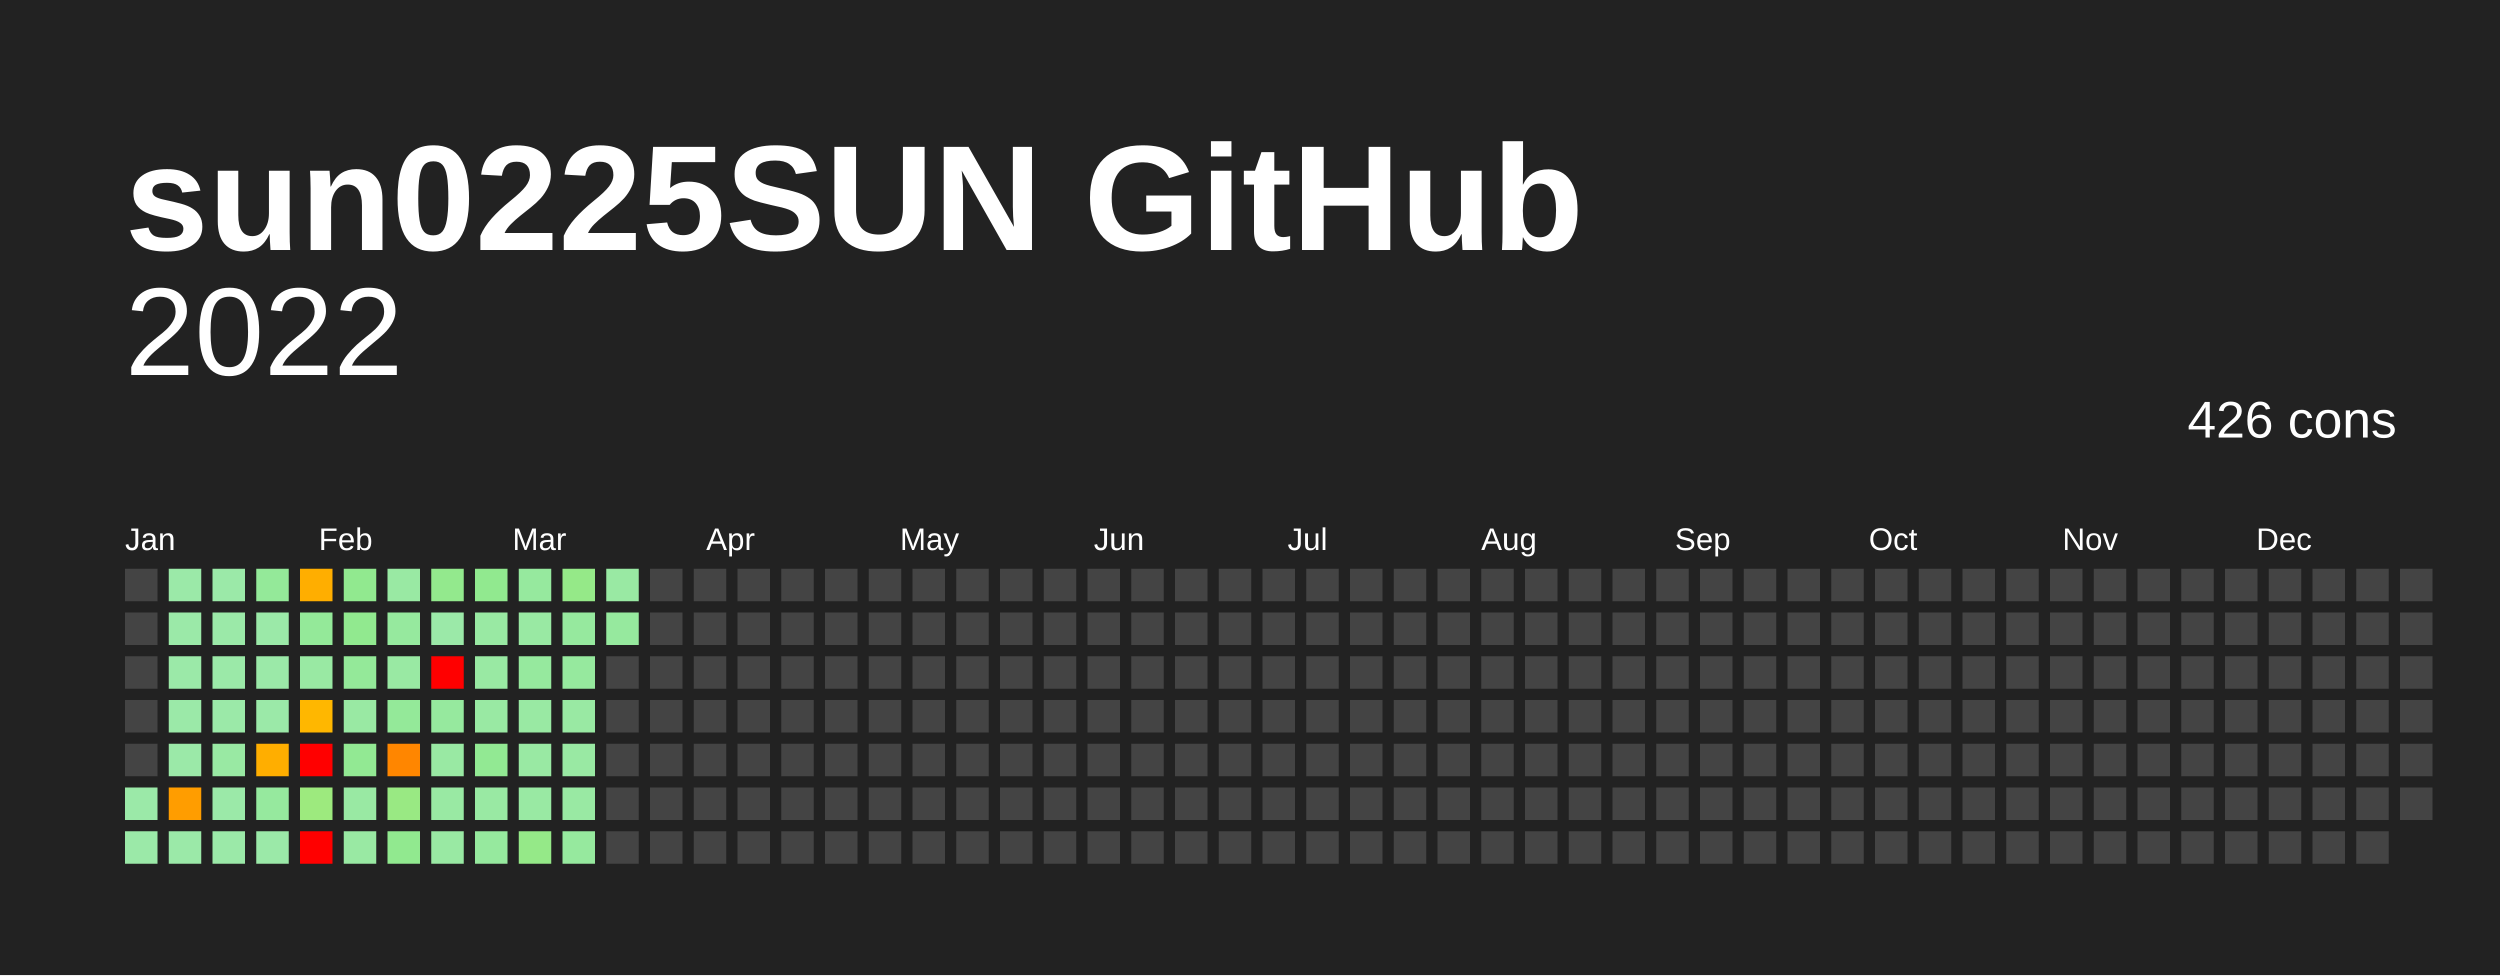
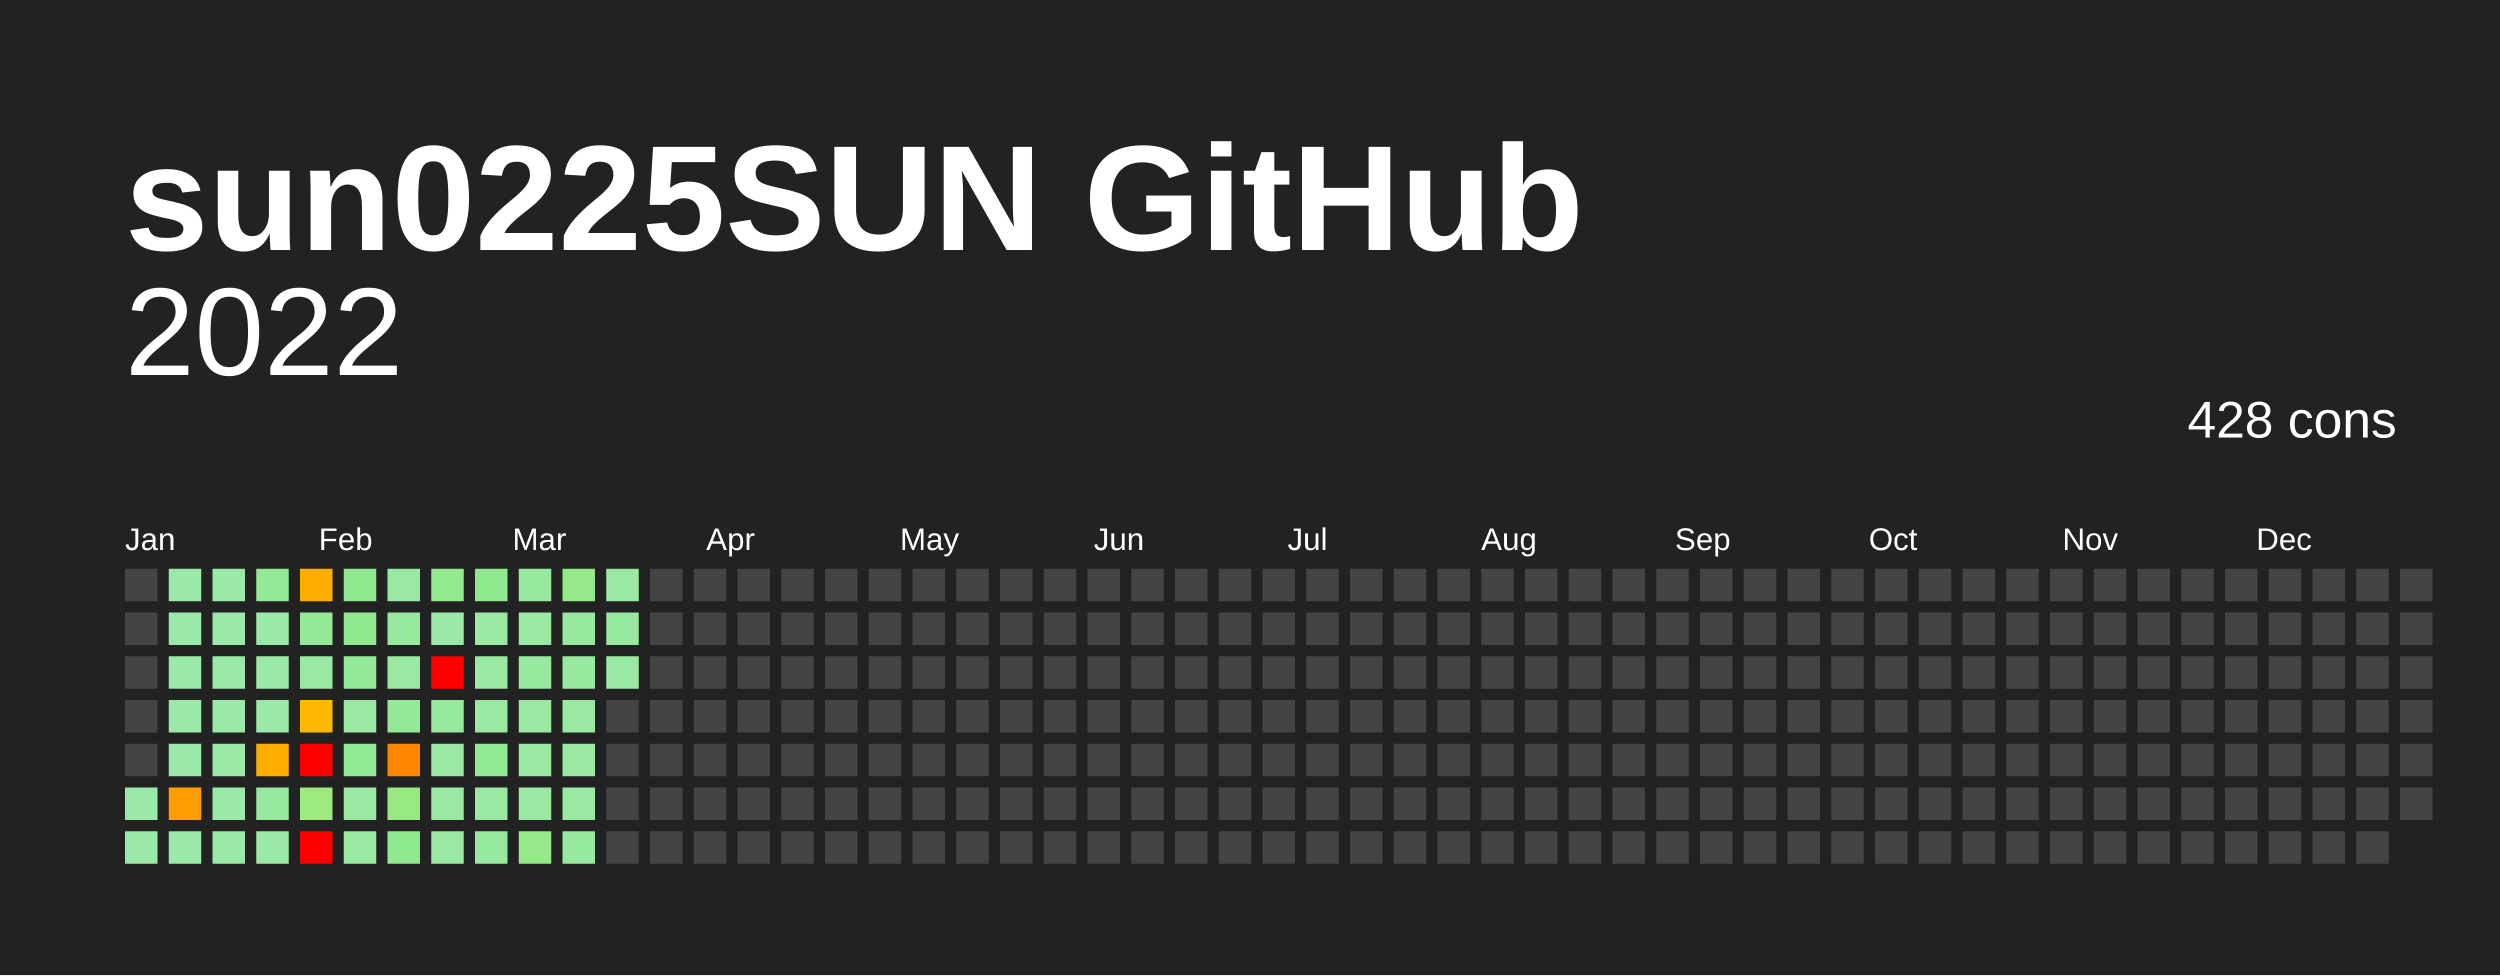
<svg xmlns="http://www.w3.org/2000/svg" baseProfile="full" height="78mm" version="1.1" viewBox="0,0,200,78" width="200mm">
  <defs />
  <rect fill="#222222" height="78" width="200" x="0" y="0" />
  <text fill="#FFFFFF" style="font-size:12px; font-family:Arial; font-weight:bold;" x="10" y="20">sun0225SUN GitHub</text>
  <text alignment-baseline="hanging" fill="#FFFFFF" style="font-size:10.0px; font-family:Arial;" x="10" y="30">2022</text>
-   <text alignment-baseline="hanging" fill="#FFFFFF" style="font-size:4.125px; font-family:Arial;" x="175" y="35">426 cons</text>
+   <text alignment-baseline="hanging" fill="#FFFFFF" style="font-size:4.125px; font-family:Arial;" x="175" y="35">428 cons</text>
  <text fill="#FFFFFF" style="font-size:2.5px; font-family:Arial" x="10.0" y="44">Jan</text>
  <text fill="#FFFFFF" style="font-size:2.5px; font-family:Arial" x="25.5" y="44">Feb</text>
  <text fill="#FFFFFF" style="font-size:2.5px; font-family:Arial" x="41.0" y="44">Mar</text>
  <text fill="#FFFFFF" style="font-size:2.5px; font-family:Arial" x="56.5" y="44">Apr</text>
  <text fill="#FFFFFF" style="font-size:2.5px; font-family:Arial" x="72.0" y="44">May</text>
  <text fill="#FFFFFF" style="font-size:2.5px; font-family:Arial" x="87.5" y="44">Jun</text>
  <text fill="#FFFFFF" style="font-size:2.5px; font-family:Arial" x="103.0" y="44">Jul</text>
  <text fill="#FFFFFF" style="font-size:2.5px; font-family:Arial" x="118.5" y="44">Aug</text>
  <text fill="#FFFFFF" style="font-size:2.5px; font-family:Arial" x="134.0" y="44">Sep</text>
  <text fill="#FFFFFF" style="font-size:2.5px; font-family:Arial" x="149.5" y="44">Oct</text>
  <text fill="#FFFFFF" style="font-size:2.5px; font-family:Arial" x="165.0" y="44">Nov</text>
  <text fill="#FFFFFF" style="font-size:2.5px; font-family:Arial" x="180.5" y="44">Dec</text>
  <rect fill="#444444" height="2.6" width="2.6" x="10.0" y="45.5" />
  <rect fill="#444444" height="2.6" width="2.6" x="10.0" y="49.0" />
  <rect fill="#444444" height="2.6" width="2.6" x="10.0" y="52.5" />
  <rect fill="#444444" height="2.6" width="2.6" x="10.0" y="56.0" />
  <rect fill="#444444" height="2.6" width="2.6" x="10.0" y="59.5" />
  <rect fill="#9be9a8" height="2.6" width="2.6" x="10.0" y="63.0" />
  <rect fill="#9be9a8" height="2.6" width="2.6" x="10.0" y="66.5" />
  <rect fill="#9be9a8" height="2.6" width="2.6" x="13.5" y="45.5" />
  <rect fill="#9be9a8" height="2.6" width="2.6" x="13.5" y="49.0" />
  <rect fill="#9be9a8" height="2.6" width="2.6" x="13.5" y="52.5" />
  <rect fill="#9be9a8" height="2.6" width="2.6" x="13.5" y="56.0" />
  <rect fill="#9be9a8" height="2.6" width="2.6" x="13.5" y="59.5" />
  <rect fill="#ff9d00" height="2.6" width="2.6" x="13.5" y="63.0" />
  <rect fill="#9be9a8" height="2.6" width="2.6" x="13.5" y="66.5" />
  <rect fill="#9be9a8" height="2.6" width="2.6" x="17.0" y="45.5" />
  <rect fill="#9be9a8" height="2.6" width="2.6" x="17.0" y="49.0" />
  <rect fill="#9be9a8" height="2.6" width="2.6" x="17.0" y="52.5" />
  <rect fill="#9be9a8" height="2.6" width="2.6" x="17.0" y="56.0" />
  <rect fill="#99e9a3" height="2.6" width="2.6" x="17.0" y="59.5" />
  <rect fill="#9be9a8" height="2.6" width="2.6" x="17.0" y="63.0" />
  <rect fill="#9be9a8" height="2.6" width="2.6" x="17.0" y="66.5" />
  <rect fill="#94e999" height="2.6" width="2.6" x="20.5" y="45.5" />
  <rect fill="#9be9a8" height="2.6" width="2.6" x="20.5" y="49.0" />
  <rect fill="#9be9a8" height="2.6" width="2.6" x="20.5" y="52.5" />
  <rect fill="#9be9a8" height="2.6" width="2.6" x="20.5" y="56.0" />
  <rect fill="#ffae00" height="2.6" width="2.6" x="20.5" y="59.5" />
  <rect fill="#96e99e" height="2.6" width="2.6" x="20.5" y="63.0" />
  <rect fill="#9be9a8" height="2.6" width="2.6" x="20.5" y="66.5" />
  <rect fill="#ffae00" height="2.6" width="2.6" x="24.0" y="45.5" />
  <rect fill="#94e999" height="2.6" width="2.6" x="24.0" y="49.0" />
  <rect fill="#99e9a3" height="2.6" width="2.6" x="24.0" y="52.5" />
  <rect fill="#ffb700" height="2.6" width="2.6" x="24.0" y="56.0" />
  <rect fill="red" height="2.6" width="2.6" x="24.0" y="59.5" />
  <rect fill="#9dea7e" height="2.6" width="2.6" x="24.0" y="63.0" />
  <rect fill="red" height="2.6" width="2.6" x="24.0" y="66.5" />
  <rect fill="#91e98f" height="2.6" width="2.6" x="27.5" y="45.5" />
  <rect fill="#91e98f" height="2.6" width="2.6" x="27.5" y="49.0" />
  <rect fill="#94e999" height="2.6" width="2.6" x="27.5" y="52.5" />
  <rect fill="#99e9a3" height="2.6" width="2.6" x="27.5" y="56.0" />
  <rect fill="#92e993" height="2.6" width="2.6" x="27.5" y="59.5" />
  <rect fill="#99e9a3" height="2.6" width="2.6" x="27.5" y="63.0" />
  <rect fill="#99e9a3" height="2.6" width="2.6" x="27.5" y="66.5" />
  <rect fill="#99e9a3" height="2.6" width="2.6" x="31.0" y="45.5" />
  <rect fill="#96e99e" height="2.6" width="2.6" x="31.0" y="49.0" />
  <rect fill="#99e9a3" height="2.6" width="2.6" x="31.0" y="52.5" />
  <rect fill="#94e999" height="2.6" width="2.6" x="31.0" y="56.0" />
  <rect fill="#ff8600" height="2.6" width="2.6" x="31.0" y="59.5" />
  <rect fill="#99e983" height="2.6" width="2.6" x="31.0" y="63.0" />
  <rect fill="#91e98f" height="2.6" width="2.6" x="31.0" y="66.5" />
  <rect fill="#93e98d" height="2.6" width="2.6" x="34.5" y="45.5" />
  <rect fill="#9be9a8" height="2.6" width="2.6" x="34.5" y="49.0" />
  <rect fill="red" height="2.6" width="2.6" x="34.5" y="52.5" />
  <rect fill="#96e99e" height="2.6" width="2.6" x="34.5" y="56.0" />
  <rect fill="#99e9a3" height="2.6" width="2.6" x="34.5" y="59.5" />
  <rect fill="#99e9a3" height="2.6" width="2.6" x="34.5" y="63.0" />
  <rect fill="#99e9a3" height="2.6" width="2.6" x="34.5" y="66.5" />
  <rect fill="#91e98f" height="2.6" width="2.6" x="38.0" y="45.5" />
  <rect fill="#99e9a3" height="2.6" width="2.6" x="38.0" y="49.0" />
  <rect fill="#99e9a3" height="2.6" width="2.6" x="38.0" y="52.5" />
  <rect fill="#99e9a3" height="2.6" width="2.6" x="38.0" y="56.0" />
  <rect fill="#92e993" height="2.6" width="2.6" x="38.0" y="59.5" />
  <rect fill="#99e9a3" height="2.6" width="2.6" x="38.0" y="63.0" />
  <rect fill="#96e99e" height="2.6" width="2.6" x="38.0" y="66.5" />
  <rect fill="#96e99e" height="2.6" width="2.6" x="41.5" y="45.5" />
  <rect fill="#99e9a3" height="2.6" width="2.6" x="41.5" y="49.0" />
  <rect fill="#96e99e" height="2.6" width="2.6" x="41.5" y="52.5" />
  <rect fill="#99e9a3" height="2.6" width="2.6" x="41.5" y="56.0" />
  <rect fill="#99e9a3" height="2.6" width="2.6" x="41.5" y="59.5" />
  <rect fill="#99e9a3" height="2.6" width="2.6" x="41.5" y="63.0" />
  <rect fill="#95e988" height="2.6" width="2.6" x="41.5" y="66.5" />
  <rect fill="#95e988" height="2.6" width="2.6" x="45.0" y="45.5" />
  <rect fill="#96e99e" height="2.6" width="2.6" x="45.0" y="49.0" />
  <rect fill="#96e99e" height="2.6" width="2.6" x="45.0" y="52.5" />
  <rect fill="#99e9a3" height="2.6" width="2.6" x="45.0" y="56.0" />
  <rect fill="#99e9a3" height="2.6" width="2.6" x="45.0" y="59.5" />
  <rect fill="#99e9a3" height="2.6" width="2.6" x="45.0" y="63.0" />
  <rect fill="#96e99e" height="2.6" width="2.6" x="45.0" y="66.5" />
  <rect fill="#99e9a3" height="2.6" width="2.6" x="48.5" y="45.5" />
  <rect fill="#96e99e" height="2.6" width="2.6" x="48.5" y="49.0" />
-   <rect fill="#444444" height="2.6" width="2.6" x="48.5" y="52.5" />
+   <rect fill="#99e9a3" height="2.6" width="2.6" x="48.5" y="52.5" />
  <rect fill="#444444" height="2.6" width="2.6" x="48.5" y="56.0" />
  <rect fill="#444444" height="2.6" width="2.6" x="48.5" y="59.5" />
  <rect fill="#444444" height="2.6" width="2.6" x="48.5" y="63.0" />
  <rect fill="#444444" height="2.6" width="2.6" x="48.5" y="66.5" />
  <rect fill="#444444" height="2.6" width="2.6" x="52.0" y="45.5" />
  <rect fill="#444444" height="2.6" width="2.6" x="52.0" y="49.0" />
  <rect fill="#444444" height="2.6" width="2.6" x="52.0" y="52.5" />
  <rect fill="#444444" height="2.6" width="2.6" x="52.0" y="56.0" />
  <rect fill="#444444" height="2.6" width="2.6" x="52.0" y="59.5" />
  <rect fill="#444444" height="2.6" width="2.6" x="52.0" y="63.0" />
  <rect fill="#444444" height="2.6" width="2.6" x="52.0" y="66.5" />
  <rect fill="#444444" height="2.6" width="2.6" x="55.5" y="45.5" />
  <rect fill="#444444" height="2.6" width="2.6" x="55.5" y="49.0" />
  <rect fill="#444444" height="2.6" width="2.6" x="55.5" y="52.5" />
  <rect fill="#444444" height="2.6" width="2.6" x="55.5" y="56.0" />
  <rect fill="#444444" height="2.6" width="2.6" x="55.5" y="59.5" />
  <rect fill="#444444" height="2.6" width="2.6" x="55.5" y="63.0" />
  <rect fill="#444444" height="2.6" width="2.6" x="55.5" y="66.5" />
  <rect fill="#444444" height="2.6" width="2.6" x="59.0" y="45.5" />
  <rect fill="#444444" height="2.6" width="2.6" x="59.0" y="49.0" />
  <rect fill="#444444" height="2.6" width="2.6" x="59.0" y="52.5" />
  <rect fill="#444444" height="2.6" width="2.6" x="59.0" y="56.0" />
  <rect fill="#444444" height="2.6" width="2.6" x="59.0" y="59.5" />
  <rect fill="#444444" height="2.6" width="2.6" x="59.0" y="63.0" />
  <rect fill="#444444" height="2.6" width="2.6" x="59.0" y="66.5" />
  <rect fill="#444444" height="2.6" width="2.6" x="62.5" y="45.5" />
  <rect fill="#444444" height="2.6" width="2.6" x="62.5" y="49.0" />
  <rect fill="#444444" height="2.6" width="2.6" x="62.5" y="52.5" />
  <rect fill="#444444" height="2.6" width="2.6" x="62.5" y="56.0" />
  <rect fill="#444444" height="2.6" width="2.6" x="62.5" y="59.5" />
  <rect fill="#444444" height="2.6" width="2.6" x="62.5" y="63.0" />
  <rect fill="#444444" height="2.6" width="2.6" x="62.5" y="66.5" />
  <rect fill="#444444" height="2.6" width="2.6" x="66.0" y="45.5" />
  <rect fill="#444444" height="2.6" width="2.6" x="66.0" y="49.0" />
  <rect fill="#444444" height="2.6" width="2.6" x="66.0" y="52.5" />
  <rect fill="#444444" height="2.6" width="2.6" x="66.0" y="56.0" />
  <rect fill="#444444" height="2.6" width="2.6" x="66.0" y="59.5" />
  <rect fill="#444444" height="2.6" width="2.6" x="66.0" y="63.0" />
  <rect fill="#444444" height="2.6" width="2.6" x="66.0" y="66.5" />
  <rect fill="#444444" height="2.6" width="2.6" x="69.5" y="45.5" />
  <rect fill="#444444" height="2.6" width="2.6" x="69.5" y="49.0" />
  <rect fill="#444444" height="2.6" width="2.6" x="69.5" y="52.5" />
  <rect fill="#444444" height="2.6" width="2.6" x="69.5" y="56.0" />
  <rect fill="#444444" height="2.6" width="2.6" x="69.5" y="59.5" />
  <rect fill="#444444" height="2.6" width="2.6" x="69.5" y="63.0" />
  <rect fill="#444444" height="2.6" width="2.6" x="69.5" y="66.5" />
  <rect fill="#444444" height="2.6" width="2.6" x="73.0" y="45.5" />
  <rect fill="#444444" height="2.6" width="2.6" x="73.0" y="49.0" />
  <rect fill="#444444" height="2.6" width="2.6" x="73.0" y="52.5" />
  <rect fill="#444444" height="2.6" width="2.6" x="73.0" y="56.0" />
  <rect fill="#444444" height="2.6" width="2.6" x="73.0" y="59.5" />
  <rect fill="#444444" height="2.6" width="2.6" x="73.0" y="63.0" />
  <rect fill="#444444" height="2.6" width="2.6" x="73.0" y="66.5" />
  <rect fill="#444444" height="2.6" width="2.6" x="76.5" y="45.5" />
  <rect fill="#444444" height="2.6" width="2.6" x="76.5" y="49.0" />
  <rect fill="#444444" height="2.6" width="2.6" x="76.5" y="52.5" />
  <rect fill="#444444" height="2.6" width="2.6" x="76.5" y="56.0" />
  <rect fill="#444444" height="2.6" width="2.6" x="76.5" y="59.5" />
  <rect fill="#444444" height="2.6" width="2.6" x="76.5" y="63.0" />
  <rect fill="#444444" height="2.6" width="2.6" x="76.5" y="66.5" />
  <rect fill="#444444" height="2.6" width="2.6" x="80.0" y="45.5" />
  <rect fill="#444444" height="2.6" width="2.6" x="80.0" y="49.0" />
  <rect fill="#444444" height="2.6" width="2.6" x="80.0" y="52.5" />
  <rect fill="#444444" height="2.6" width="2.6" x="80.0" y="56.0" />
  <rect fill="#444444" height="2.6" width="2.6" x="80.0" y="59.5" />
  <rect fill="#444444" height="2.6" width="2.6" x="80.0" y="63.0" />
  <rect fill="#444444" height="2.6" width="2.6" x="80.0" y="66.5" />
  <rect fill="#444444" height="2.6" width="2.6" x="83.5" y="45.5" />
  <rect fill="#444444" height="2.6" width="2.6" x="83.5" y="49.0" />
  <rect fill="#444444" height="2.6" width="2.6" x="83.5" y="52.5" />
  <rect fill="#444444" height="2.6" width="2.6" x="83.5" y="56.0" />
  <rect fill="#444444" height="2.6" width="2.6" x="83.5" y="59.5" />
  <rect fill="#444444" height="2.6" width="2.6" x="83.5" y="63.0" />
  <rect fill="#444444" height="2.6" width="2.6" x="83.5" y="66.5" />
  <rect fill="#444444" height="2.6" width="2.6" x="87.0" y="45.5" />
  <rect fill="#444444" height="2.6" width="2.6" x="87.0" y="49.0" />
  <rect fill="#444444" height="2.6" width="2.6" x="87.0" y="52.5" />
  <rect fill="#444444" height="2.6" width="2.6" x="87.0" y="56.0" />
  <rect fill="#444444" height="2.6" width="2.6" x="87.0" y="59.5" />
  <rect fill="#444444" height="2.6" width="2.6" x="87.0" y="63.0" />
  <rect fill="#444444" height="2.6" width="2.6" x="87.0" y="66.5" />
  <rect fill="#444444" height="2.6" width="2.6" x="90.5" y="45.5" />
  <rect fill="#444444" height="2.6" width="2.6" x="90.5" y="49.0" />
  <rect fill="#444444" height="2.6" width="2.6" x="90.5" y="52.5" />
  <rect fill="#444444" height="2.6" width="2.6" x="90.5" y="56.0" />
  <rect fill="#444444" height="2.6" width="2.6" x="90.5" y="59.5" />
  <rect fill="#444444" height="2.6" width="2.6" x="90.5" y="63.0" />
  <rect fill="#444444" height="2.6" width="2.6" x="90.5" y="66.5" />
  <rect fill="#444444" height="2.6" width="2.6" x="94.0" y="45.5" />
  <rect fill="#444444" height="2.6" width="2.6" x="94.0" y="49.0" />
  <rect fill="#444444" height="2.6" width="2.6" x="94.0" y="52.5" />
  <rect fill="#444444" height="2.6" width="2.6" x="94.0" y="56.0" />
  <rect fill="#444444" height="2.6" width="2.6" x="94.0" y="59.5" />
  <rect fill="#444444" height="2.6" width="2.6" x="94.0" y="63.0" />
  <rect fill="#444444" height="2.6" width="2.6" x="94.0" y="66.5" />
  <rect fill="#444444" height="2.6" width="2.6" x="97.5" y="45.5" />
  <rect fill="#444444" height="2.6" width="2.6" x="97.5" y="49.0" />
  <rect fill="#444444" height="2.6" width="2.6" x="97.5" y="52.5" />
  <rect fill="#444444" height="2.6" width="2.6" x="97.5" y="56.0" />
  <rect fill="#444444" height="2.6" width="2.6" x="97.5" y="59.5" />
  <rect fill="#444444" height="2.6" width="2.6" x="97.5" y="63.0" />
  <rect fill="#444444" height="2.6" width="2.6" x="97.5" y="66.5" />
  <rect fill="#444444" height="2.6" width="2.6" x="101.0" y="45.5" />
  <rect fill="#444444" height="2.6" width="2.6" x="101.0" y="49.0" />
  <rect fill="#444444" height="2.6" width="2.6" x="101.0" y="52.5" />
  <rect fill="#444444" height="2.6" width="2.6" x="101.0" y="56.0" />
  <rect fill="#444444" height="2.6" width="2.6" x="101.0" y="59.5" />
  <rect fill="#444444" height="2.6" width="2.6" x="101.0" y="63.0" />
  <rect fill="#444444" height="2.6" width="2.6" x="101.0" y="66.5" />
  <rect fill="#444444" height="2.6" width="2.6" x="104.5" y="45.5" />
  <rect fill="#444444" height="2.6" width="2.6" x="104.5" y="49.0" />
  <rect fill="#444444" height="2.6" width="2.6" x="104.5" y="52.5" />
  <rect fill="#444444" height="2.6" width="2.6" x="104.5" y="56.0" />
  <rect fill="#444444" height="2.6" width="2.6" x="104.5" y="59.5" />
  <rect fill="#444444" height="2.6" width="2.6" x="104.5" y="63.0" />
  <rect fill="#444444" height="2.6" width="2.6" x="104.5" y="66.5" />
  <rect fill="#444444" height="2.6" width="2.6" x="108.0" y="45.5" />
  <rect fill="#444444" height="2.6" width="2.6" x="108.0" y="49.0" />
  <rect fill="#444444" height="2.6" width="2.6" x="108.0" y="52.5" />
  <rect fill="#444444" height="2.6" width="2.6" x="108.0" y="56.0" />
  <rect fill="#444444" height="2.6" width="2.6" x="108.0" y="59.5" />
  <rect fill="#444444" height="2.6" width="2.6" x="108.0" y="63.0" />
  <rect fill="#444444" height="2.6" width="2.6" x="108.0" y="66.5" />
  <rect fill="#444444" height="2.6" width="2.6" x="111.5" y="45.5" />
  <rect fill="#444444" height="2.6" width="2.6" x="111.5" y="49.0" />
  <rect fill="#444444" height="2.6" width="2.6" x="111.5" y="52.5" />
  <rect fill="#444444" height="2.6" width="2.6" x="111.5" y="56.0" />
  <rect fill="#444444" height="2.6" width="2.6" x="111.5" y="59.5" />
  <rect fill="#444444" height="2.6" width="2.6" x="111.5" y="63.0" />
  <rect fill="#444444" height="2.6" width="2.6" x="111.5" y="66.5" />
  <rect fill="#444444" height="2.6" width="2.6" x="115.0" y="45.5" />
  <rect fill="#444444" height="2.6" width="2.6" x="115.0" y="49.0" />
  <rect fill="#444444" height="2.6" width="2.6" x="115.0" y="52.5" />
  <rect fill="#444444" height="2.6" width="2.6" x="115.0" y="56.0" />
  <rect fill="#444444" height="2.6" width="2.6" x="115.0" y="59.5" />
  <rect fill="#444444" height="2.6" width="2.6" x="115.0" y="63.0" />
  <rect fill="#444444" height="2.6" width="2.6" x="115.0" y="66.5" />
  <rect fill="#444444" height="2.6" width="2.6" x="118.5" y="45.5" />
  <rect fill="#444444" height="2.6" width="2.6" x="118.5" y="49.0" />
  <rect fill="#444444" height="2.6" width="2.6" x="118.5" y="52.5" />
  <rect fill="#444444" height="2.6" width="2.6" x="118.5" y="56.0" />
  <rect fill="#444444" height="2.6" width="2.6" x="118.5" y="59.5" />
  <rect fill="#444444" height="2.6" width="2.6" x="118.5" y="63.0" />
  <rect fill="#444444" height="2.6" width="2.6" x="118.5" y="66.5" />
  <rect fill="#444444" height="2.6" width="2.6" x="122.0" y="45.5" />
  <rect fill="#444444" height="2.6" width="2.6" x="122.0" y="49.0" />
  <rect fill="#444444" height="2.6" width="2.6" x="122.0" y="52.5" />
  <rect fill="#444444" height="2.6" width="2.6" x="122.0" y="56.0" />
  <rect fill="#444444" height="2.6" width="2.6" x="122.0" y="59.5" />
  <rect fill="#444444" height="2.6" width="2.6" x="122.0" y="63.0" />
  <rect fill="#444444" height="2.6" width="2.6" x="122.0" y="66.5" />
  <rect fill="#444444" height="2.6" width="2.6" x="125.5" y="45.5" />
  <rect fill="#444444" height="2.6" width="2.6" x="125.5" y="49.0" />
  <rect fill="#444444" height="2.6" width="2.6" x="125.5" y="52.5" />
  <rect fill="#444444" height="2.6" width="2.6" x="125.5" y="56.0" />
  <rect fill="#444444" height="2.6" width="2.6" x="125.5" y="59.5" />
  <rect fill="#444444" height="2.6" width="2.6" x="125.5" y="63.0" />
  <rect fill="#444444" height="2.6" width="2.6" x="125.5" y="66.5" />
  <rect fill="#444444" height="2.6" width="2.6" x="129.0" y="45.5" />
  <rect fill="#444444" height="2.6" width="2.6" x="129.0" y="49.0" />
  <rect fill="#444444" height="2.6" width="2.6" x="129.0" y="52.5" />
  <rect fill="#444444" height="2.6" width="2.6" x="129.0" y="56.0" />
  <rect fill="#444444" height="2.6" width="2.6" x="129.0" y="59.5" />
  <rect fill="#444444" height="2.6" width="2.6" x="129.0" y="63.0" />
  <rect fill="#444444" height="2.6" width="2.6" x="129.0" y="66.5" />
  <rect fill="#444444" height="2.6" width="2.6" x="132.5" y="45.5" />
  <rect fill="#444444" height="2.6" width="2.6" x="132.5" y="49.0" />
  <rect fill="#444444" height="2.6" width="2.6" x="132.5" y="52.5" />
  <rect fill="#444444" height="2.6" width="2.6" x="132.5" y="56.0" />
  <rect fill="#444444" height="2.6" width="2.6" x="132.5" y="59.5" />
  <rect fill="#444444" height="2.6" width="2.6" x="132.5" y="63.0" />
  <rect fill="#444444" height="2.6" width="2.6" x="132.5" y="66.5" />
  <rect fill="#444444" height="2.6" width="2.6" x="136.0" y="45.5" />
  <rect fill="#444444" height="2.6" width="2.6" x="136.0" y="49.0" />
  <rect fill="#444444" height="2.6" width="2.6" x="136.0" y="52.5" />
  <rect fill="#444444" height="2.6" width="2.6" x="136.0" y="56.0" />
  <rect fill="#444444" height="2.6" width="2.6" x="136.0" y="59.5" />
  <rect fill="#444444" height="2.6" width="2.6" x="136.0" y="63.0" />
  <rect fill="#444444" height="2.6" width="2.6" x="136.0" y="66.5" />
  <rect fill="#444444" height="2.6" width="2.6" x="139.5" y="45.5" />
  <rect fill="#444444" height="2.6" width="2.6" x="139.5" y="49.0" />
  <rect fill="#444444" height="2.6" width="2.6" x="139.5" y="52.5" />
  <rect fill="#444444" height="2.6" width="2.6" x="139.5" y="56.0" />
  <rect fill="#444444" height="2.6" width="2.6" x="139.5" y="59.5" />
  <rect fill="#444444" height="2.6" width="2.6" x="139.5" y="63.0" />
  <rect fill="#444444" height="2.6" width="2.6" x="139.5" y="66.5" />
  <rect fill="#444444" height="2.6" width="2.6" x="143.0" y="45.5" />
  <rect fill="#444444" height="2.6" width="2.6" x="143.0" y="49.0" />
  <rect fill="#444444" height="2.6" width="2.6" x="143.0" y="52.5" />
  <rect fill="#444444" height="2.6" width="2.6" x="143.0" y="56.0" />
  <rect fill="#444444" height="2.6" width="2.6" x="143.0" y="59.5" />
  <rect fill="#444444" height="2.6" width="2.6" x="143.0" y="63.0" />
  <rect fill="#444444" height="2.6" width="2.6" x="143.0" y="66.5" />
  <rect fill="#444444" height="2.6" width="2.6" x="146.5" y="45.5" />
  <rect fill="#444444" height="2.6" width="2.6" x="146.5" y="49.0" />
  <rect fill="#444444" height="2.6" width="2.6" x="146.5" y="52.5" />
  <rect fill="#444444" height="2.6" width="2.6" x="146.5" y="56.0" />
  <rect fill="#444444" height="2.6" width="2.6" x="146.5" y="59.5" />
  <rect fill="#444444" height="2.6" width="2.6" x="146.5" y="63.0" />
  <rect fill="#444444" height="2.6" width="2.6" x="146.5" y="66.5" />
  <rect fill="#444444" height="2.6" width="2.6" x="150.0" y="45.5" />
  <rect fill="#444444" height="2.6" width="2.6" x="150.0" y="49.0" />
  <rect fill="#444444" height="2.6" width="2.6" x="150.0" y="52.5" />
  <rect fill="#444444" height="2.6" width="2.6" x="150.0" y="56.0" />
  <rect fill="#444444" height="2.6" width="2.6" x="150.0" y="59.5" />
  <rect fill="#444444" height="2.6" width="2.6" x="150.0" y="63.0" />
  <rect fill="#444444" height="2.6" width="2.6" x="150.0" y="66.5" />
  <rect fill="#444444" height="2.6" width="2.6" x="153.5" y="45.5" />
  <rect fill="#444444" height="2.6" width="2.6" x="153.5" y="49.0" />
  <rect fill="#444444" height="2.6" width="2.6" x="153.5" y="52.5" />
  <rect fill="#444444" height="2.6" width="2.6" x="153.5" y="56.0" />
  <rect fill="#444444" height="2.6" width="2.6" x="153.5" y="59.5" />
  <rect fill="#444444" height="2.6" width="2.6" x="153.5" y="63.0" />
  <rect fill="#444444" height="2.6" width="2.6" x="153.5" y="66.5" />
  <rect fill="#444444" height="2.6" width="2.6" x="157.0" y="45.5" />
  <rect fill="#444444" height="2.6" width="2.6" x="157.0" y="49.0" />
  <rect fill="#444444" height="2.6" width="2.6" x="157.0" y="52.5" />
  <rect fill="#444444" height="2.6" width="2.6" x="157.0" y="56.0" />
  <rect fill="#444444" height="2.6" width="2.6" x="157.0" y="59.5" />
  <rect fill="#444444" height="2.6" width="2.6" x="157.0" y="63.0" />
  <rect fill="#444444" height="2.6" width="2.6" x="157.0" y="66.5" />
  <rect fill="#444444" height="2.6" width="2.6" x="160.5" y="45.5" />
  <rect fill="#444444" height="2.6" width="2.6" x="160.5" y="49.0" />
  <rect fill="#444444" height="2.6" width="2.6" x="160.5" y="52.5" />
  <rect fill="#444444" height="2.6" width="2.6" x="160.5" y="56.0" />
  <rect fill="#444444" height="2.6" width="2.6" x="160.5" y="59.5" />
  <rect fill="#444444" height="2.6" width="2.6" x="160.5" y="63.0" />
  <rect fill="#444444" height="2.6" width="2.6" x="160.5" y="66.5" />
  <rect fill="#444444" height="2.6" width="2.6" x="164.0" y="45.5" />
  <rect fill="#444444" height="2.6" width="2.6" x="164.0" y="49.0" />
  <rect fill="#444444" height="2.6" width="2.6" x="164.0" y="52.5" />
  <rect fill="#444444" height="2.6" width="2.6" x="164.0" y="56.0" />
  <rect fill="#444444" height="2.6" width="2.6" x="164.0" y="59.5" />
  <rect fill="#444444" height="2.6" width="2.6" x="164.0" y="63.0" />
  <rect fill="#444444" height="2.6" width="2.6" x="164.0" y="66.5" />
  <rect fill="#444444" height="2.6" width="2.6" x="167.5" y="45.5" />
  <rect fill="#444444" height="2.6" width="2.6" x="167.5" y="49.0" />
  <rect fill="#444444" height="2.6" width="2.6" x="167.5" y="52.5" />
  <rect fill="#444444" height="2.6" width="2.6" x="167.5" y="56.0" />
  <rect fill="#444444" height="2.6" width="2.6" x="167.5" y="59.5" />
  <rect fill="#444444" height="2.6" width="2.6" x="167.5" y="63.0" />
  <rect fill="#444444" height="2.6" width="2.6" x="167.5" y="66.5" />
  <rect fill="#444444" height="2.6" width="2.6" x="171.0" y="45.5" />
  <rect fill="#444444" height="2.6" width="2.6" x="171.0" y="49.0" />
  <rect fill="#444444" height="2.6" width="2.6" x="171.0" y="52.5" />
  <rect fill="#444444" height="2.6" width="2.6" x="171.0" y="56.0" />
  <rect fill="#444444" height="2.6" width="2.6" x="171.0" y="59.5" />
  <rect fill="#444444" height="2.6" width="2.6" x="171.0" y="63.0" />
  <rect fill="#444444" height="2.6" width="2.6" x="171.0" y="66.5" />
  <rect fill="#444444" height="2.6" width="2.6" x="174.5" y="45.5" />
  <rect fill="#444444" height="2.6" width="2.6" x="174.5" y="49.0" />
  <rect fill="#444444" height="2.6" width="2.6" x="174.5" y="52.5" />
  <rect fill="#444444" height="2.6" width="2.6" x="174.5" y="56.0" />
  <rect fill="#444444" height="2.6" width="2.6" x="174.5" y="59.5" />
  <rect fill="#444444" height="2.6" width="2.6" x="174.5" y="63.0" />
  <rect fill="#444444" height="2.6" width="2.6" x="174.5" y="66.5" />
  <rect fill="#444444" height="2.6" width="2.6" x="178.0" y="45.5" />
  <rect fill="#444444" height="2.6" width="2.6" x="178.0" y="49.0" />
  <rect fill="#444444" height="2.6" width="2.6" x="178.0" y="52.5" />
  <rect fill="#444444" height="2.6" width="2.6" x="178.0" y="56.0" />
  <rect fill="#444444" height="2.6" width="2.6" x="178.0" y="59.5" />
  <rect fill="#444444" height="2.6" width="2.6" x="178.0" y="63.0" />
  <rect fill="#444444" height="2.6" width="2.6" x="178.0" y="66.5" />
  <rect fill="#444444" height="2.6" width="2.6" x="181.5" y="45.5" />
  <rect fill="#444444" height="2.6" width="2.6" x="181.5" y="49.0" />
  <rect fill="#444444" height="2.6" width="2.6" x="181.5" y="52.5" />
  <rect fill="#444444" height="2.6" width="2.6" x="181.5" y="56.0" />
  <rect fill="#444444" height="2.6" width="2.6" x="181.5" y="59.5" />
  <rect fill="#444444" height="2.6" width="2.6" x="181.5" y="63.0" />
  <rect fill="#444444" height="2.6" width="2.6" x="181.5" y="66.5" />
  <rect fill="#444444" height="2.6" width="2.6" x="185.0" y="45.5" />
  <rect fill="#444444" height="2.6" width="2.6" x="185.0" y="49.0" />
  <rect fill="#444444" height="2.6" width="2.6" x="185.0" y="52.5" />
  <rect fill="#444444" height="2.6" width="2.6" x="185.0" y="56.0" />
  <rect fill="#444444" height="2.6" width="2.6" x="185.0" y="59.5" />
  <rect fill="#444444" height="2.6" width="2.6" x="185.0" y="63.0" />
  <rect fill="#444444" height="2.6" width="2.6" x="185.0" y="66.5" />
  <rect fill="#444444" height="2.6" width="2.6" x="188.5" y="45.5" />
  <rect fill="#444444" height="2.6" width="2.6" x="188.5" y="49.0" />
  <rect fill="#444444" height="2.6" width="2.6" x="188.5" y="52.5" />
  <rect fill="#444444" height="2.6" width="2.6" x="188.5" y="56.0" />
  <rect fill="#444444" height="2.6" width="2.6" x="188.5" y="59.5" />
  <rect fill="#444444" height="2.6" width="2.6" x="188.5" y="63.0" />
  <rect fill="#444444" height="2.6" width="2.6" x="188.5" y="66.5" />
  <rect fill="#444444" height="2.6" width="2.6" x="192.0" y="45.5" />
  <rect fill="#444444" height="2.6" width="2.6" x="192.0" y="49.0" />
  <rect fill="#444444" height="2.6" width="2.6" x="192.0" y="52.5" />
  <rect fill="#444444" height="2.6" width="2.6" x="192.0" y="56.0" />
  <rect fill="#444444" height="2.6" width="2.6" x="192.0" y="59.5" />
  <rect fill="#444444" height="2.6" width="2.6" x="192.0" y="63.0" />
</svg>
